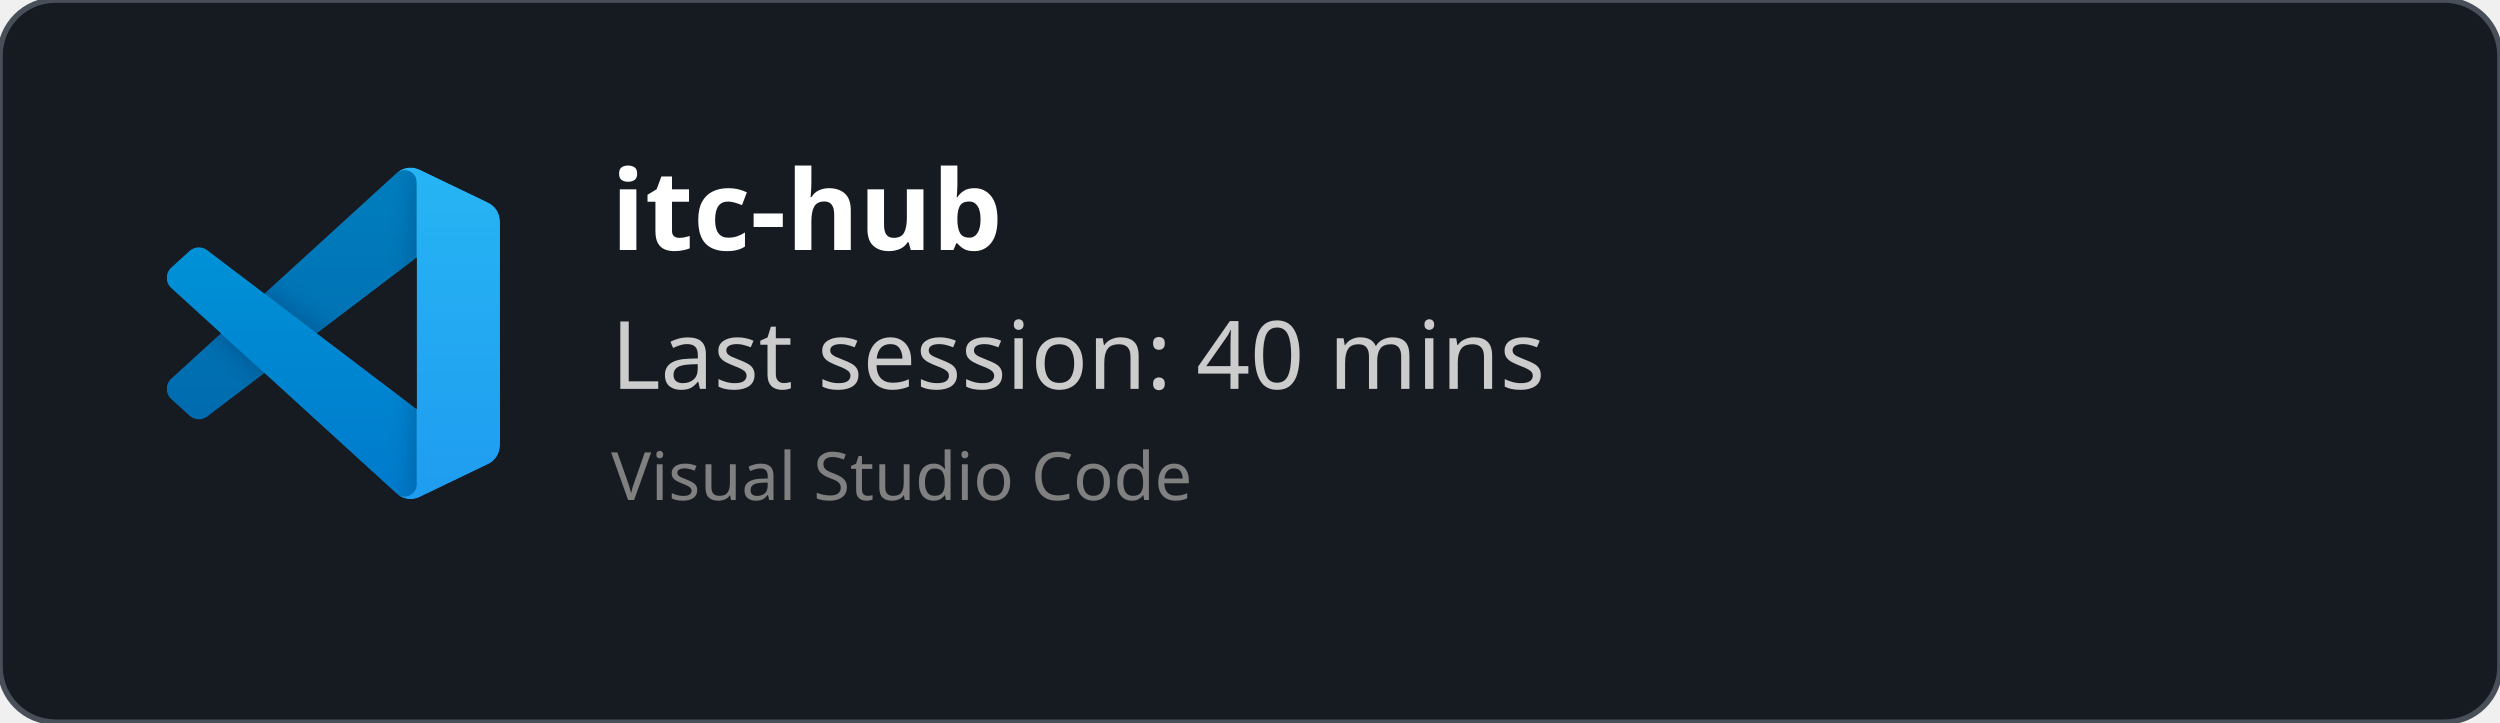
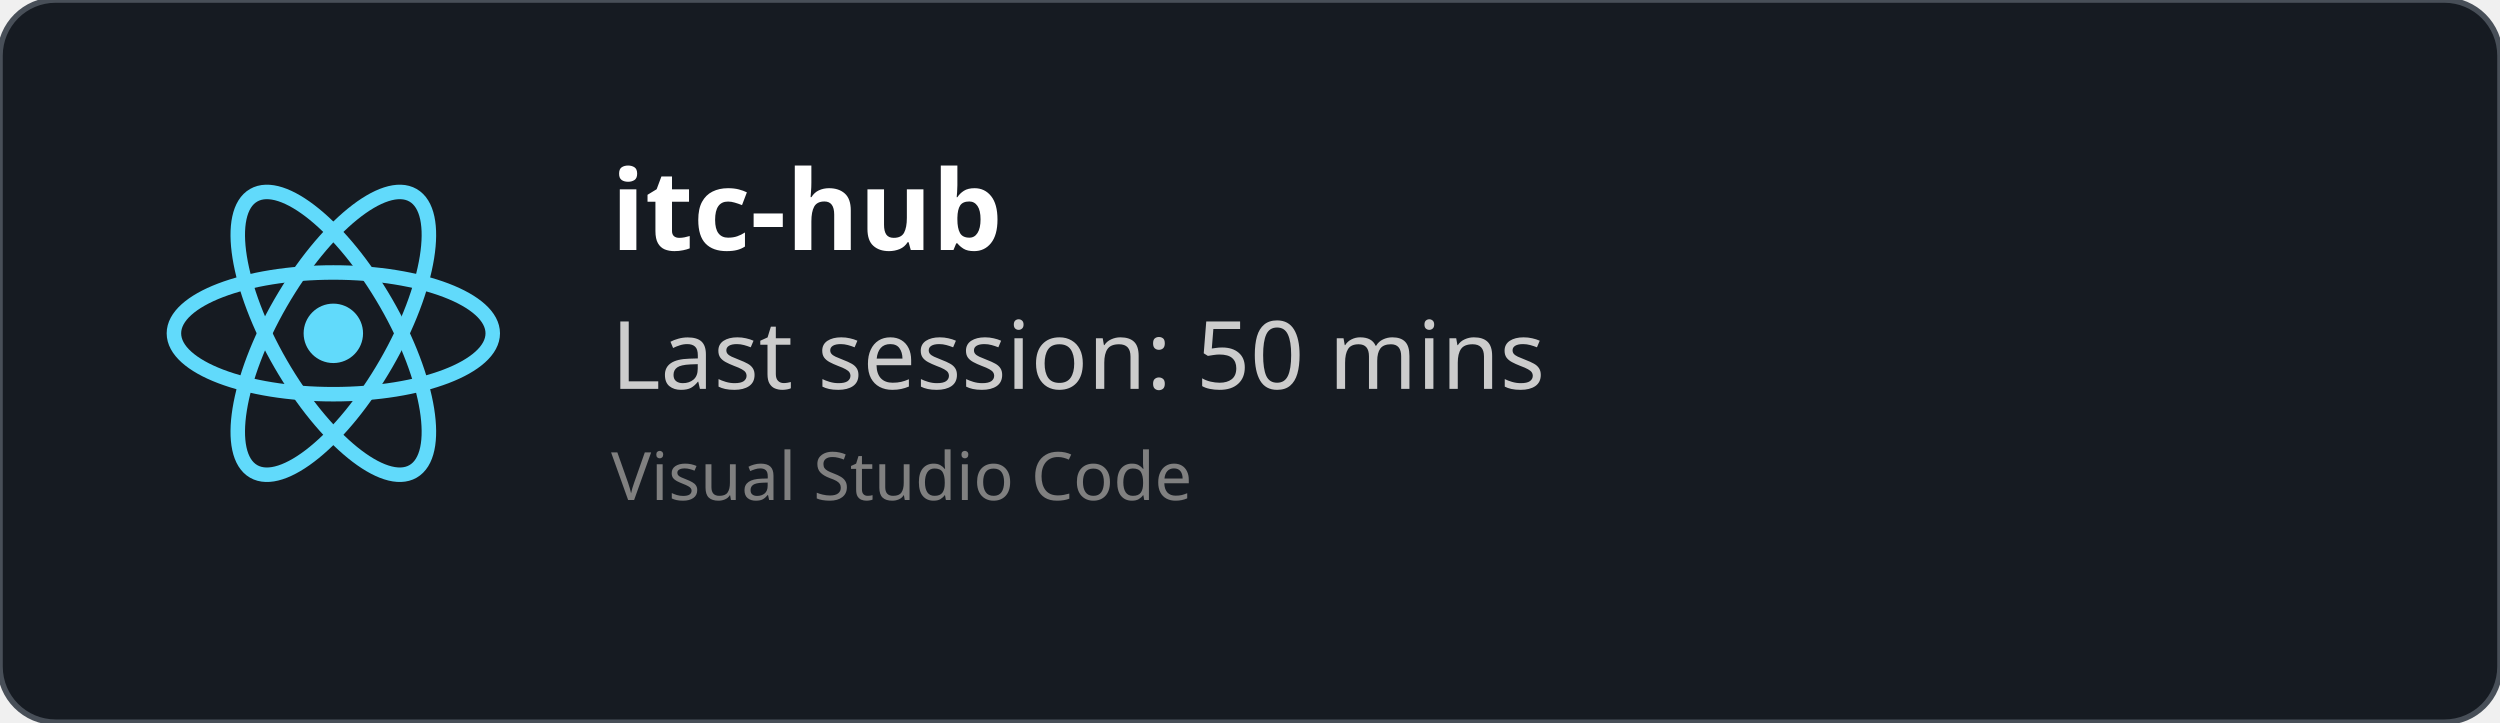
<svg xmlns="http://www.w3.org/2000/svg" width="450" height="130" viewBox="0 0 450 130" fill="none" role="img">
  <style>
    *{
        font-family: 'Segoe UI', Ubuntu, monospace
    }
    </style>
  <defs>
    <clipPath id="horizontalClip" x="20" y="20" width="500" height="200">
      <rect x="90" y="20" width="300" height="50" />
    </clipPath>
  </defs>
  <rect width="450" height="130" fill="rgba(22,27,34)" stroke="#484f58" stroke-width="1" fill-opacity="1" stroke-opacity="1" x="0" y="0" rx="10px" ry="10px">
    </rect>
-   <svg width="60" height="60" x="30" y="30" viewBox="0 0 100 100" fill="none" id="vscode">
-     <mask id="mask0" mask-type="alpha" maskUnits="userSpaceOnUse" x="0" y="0" width="100" height="100">
-       <path fill-rule="evenodd" clip-rule="evenodd" d="M70.912 99.317C72.487 99.931 74.283 99.891 75.873 99.126L96.461 89.22C98.624 88.179 100 85.989 100 83.587V16.413C100 14.011 98.624 11.822 96.461 10.781L75.873 0.874C73.786 -0.13 71.345 0.116 69.513 1.447C69.252 1.637 69.003 1.849 68.769 2.083L29.355 38.041L12.187 25.01C10.589 23.797 8.354 23.896 6.869 25.246L1.363 30.255C-0.453 31.906 -0.455 34.763 1.359 36.417L16.247 50L1.359 63.583C-0.455 65.237 -0.453 68.094 1.363 69.745L6.869 74.754C8.354 76.104 10.589 76.204 12.187 74.99L29.355 61.959L68.769 97.917C69.392 98.541 70.125 99.01 70.912 99.317ZM75.015 27.299L45.109 50L75.015 72.701V27.299Z" fill="white" />
-     </mask>
-     <g mask="url(#mask0)">
-       <path d="M96.461 10.796L75.857 0.876C73.472 -0.273 70.622 0.212 68.75 2.083L1.299 63.583C-0.516 65.237 -0.514 68.094 1.303 69.745L6.813 74.754C8.298 76.104 10.535 76.204 12.134 74.99L93.361 13.37C96.086 11.303 100 13.246 100 16.667V16.427C100 14.027 98.625 11.838 96.461 10.796Z" fill="#0065A9" />
-       <g filter="url(#filter0_d)">
-         <path d="M96.461 89.204L75.857 99.124C73.472 100.273 70.622 99.788 68.75 97.917L1.299 36.417C-0.516 34.763 -0.514 31.906 1.303 30.255L6.813 25.246C8.298 23.896 10.535 23.796 12.134 25.009L93.361 86.63C96.086 88.697 100 86.754 100 83.333V83.573C100 85.974 98.625 88.162 96.461 89.204Z" fill="#007ACC" />
-       </g>
-       <g filter="url(#filter1_d)">
-         <path d="M75.858 99.126C73.472 100.274 70.622 99.788 68.75 97.917C71.056 100.223 75 98.59 75 95.328V4.672C75 1.41 71.056 -0.223 68.75 2.083C70.622 0.211 73.472 -0.274 75.858 0.874L96.459 10.781C98.623 11.822 100 14.011 100 16.413V83.587C100 85.989 98.623 88.179 96.459 89.22L75.858 99.126Z" fill="#1F9CF0" />
-       </g>
-       <g style="mix-blend-mode:overlay" opacity="0.25">
-         <path fill-rule="evenodd" clip-rule="evenodd" d="M70.851 99.317C72.426 99.931 74.222 99.891 75.812 99.126L96.4 89.22C98.563 88.179 99.939 85.989 99.939 83.587V16.413C99.939 14.011 98.564 11.822 96.4 10.781L75.812 0.874C73.725 -0.13 71.284 0.116 69.453 1.447C69.191 1.637 68.942 1.849 68.708 2.083L29.294 38.041L12.126 25.01C10.528 23.796 8.293 23.896 6.809 25.246L1.302 30.255C-0.513 31.906 -0.515 34.763 1.298 36.417L16.186 50L1.298 63.583C-0.515 65.237 -0.513 68.094 1.302 69.745L6.809 74.754C8.293 76.104 10.528 76.204 12.126 74.99L29.294 61.959L68.708 97.917C69.332 98.54 70.064 99.01 70.851 99.317ZM74.954 27.299L45.048 50L74.954 72.701V27.299Z" fill="url(#paint0_linear)" />
-       </g>
+   <svg height="60" width="60" x="30" y="30" viewBox="-11.5 -10.232 23 20.463">
+     <circle cx="0" cy="0" r="2.05" fill="#61dafb" />
+     <g stroke="#61dafb" stroke-width="1" fill="none">
+       <ellipse rx="11" ry="4.2" />
+       <ellipse rx="11" ry="4.2" transform="rotate(60)" />
+       <ellipse rx="11" ry="4.2" transform="rotate(120)" />
    </g>
-     <defs>
-       <filter id="filter0_d" x="-8.394" y="15.829" width="116.727" height="92.246" filterUnits="userSpaceOnUse" color-interpolation-filters="sRGB">
-         <feFlood flood-opacity="0" result="BackgroundImageFix" />
-         <feColorMatrix in="SourceAlpha" type="matrix" values="0 0 0 0 0 0 0 0 0 0 0 0 0 0 0 0 0 0 127 0" />
-         <feOffset />
-         <feGaussianBlur stdDeviation="4.167" />
-         <feColorMatrix type="matrix" values="0 0 0 0 0 0 0 0 0 0 0 0 0 0 0 0 0 0 0.25 0" />
-         <feBlend mode="overlay" in2="BackgroundImageFix" result="effect1_dropShadow" />
-         <feBlend mode="normal" in="SourceGraphic" in2="effect1_dropShadow" result="shape" />
-       </filter>
-       <filter id="filter1_d" x="60.417" y="-8.076" width="47.917" height="116.151" filterUnits="userSpaceOnUse" color-interpolation-filters="sRGB">
-         <feFlood flood-opacity="0" result="BackgroundImageFix" />
-         <feColorMatrix in="SourceAlpha" type="matrix" values="0 0 0 0 0 0 0 0 0 0 0 0 0 0 0 0 0 0 127 0" />
-         <feOffset />
-         <feGaussianBlur stdDeviation="4.167" />
-         <feColorMatrix type="matrix" values="0 0 0 0 0 0 0 0 0 0 0 0 0 0 0 0 0 0 0.25 0" />
-         <feBlend mode="overlay" in2="BackgroundImageFix" result="effect1_dropShadow" />
-         <feBlend mode="normal" in="SourceGraphic" in2="effect1_dropShadow" result="shape" />
-       </filter>
-       <linearGradient id="paint0_linear" x1="49.939" y1="0.258" x2="49.939" y2="99.742" gradientUnits="userSpaceOnUse">
-         <stop stop-color="white" />
-         <stop offset="1" stop-color="white" stop-opacity="0" />
-       </linearGradient>
-     </defs>
  </svg>
  <text x="110" y="45" font-size="20" clip-path="url(#horizontalClip)" font-weight="bold" font-family="Ubuntu" fill="white">
    itc-hub
    </text>
  <text x="110" y="70" font-size="17px" font-family="Ubuntu" fill="#ccc">
-     Last session: 40 mins
+     Last session: 50 mins
    </text>
  <text x="110" y="90" font-size="12px" font-family="Ubuntu" fill="grey">
    Visual Studio Code
    </text>
</svg>
